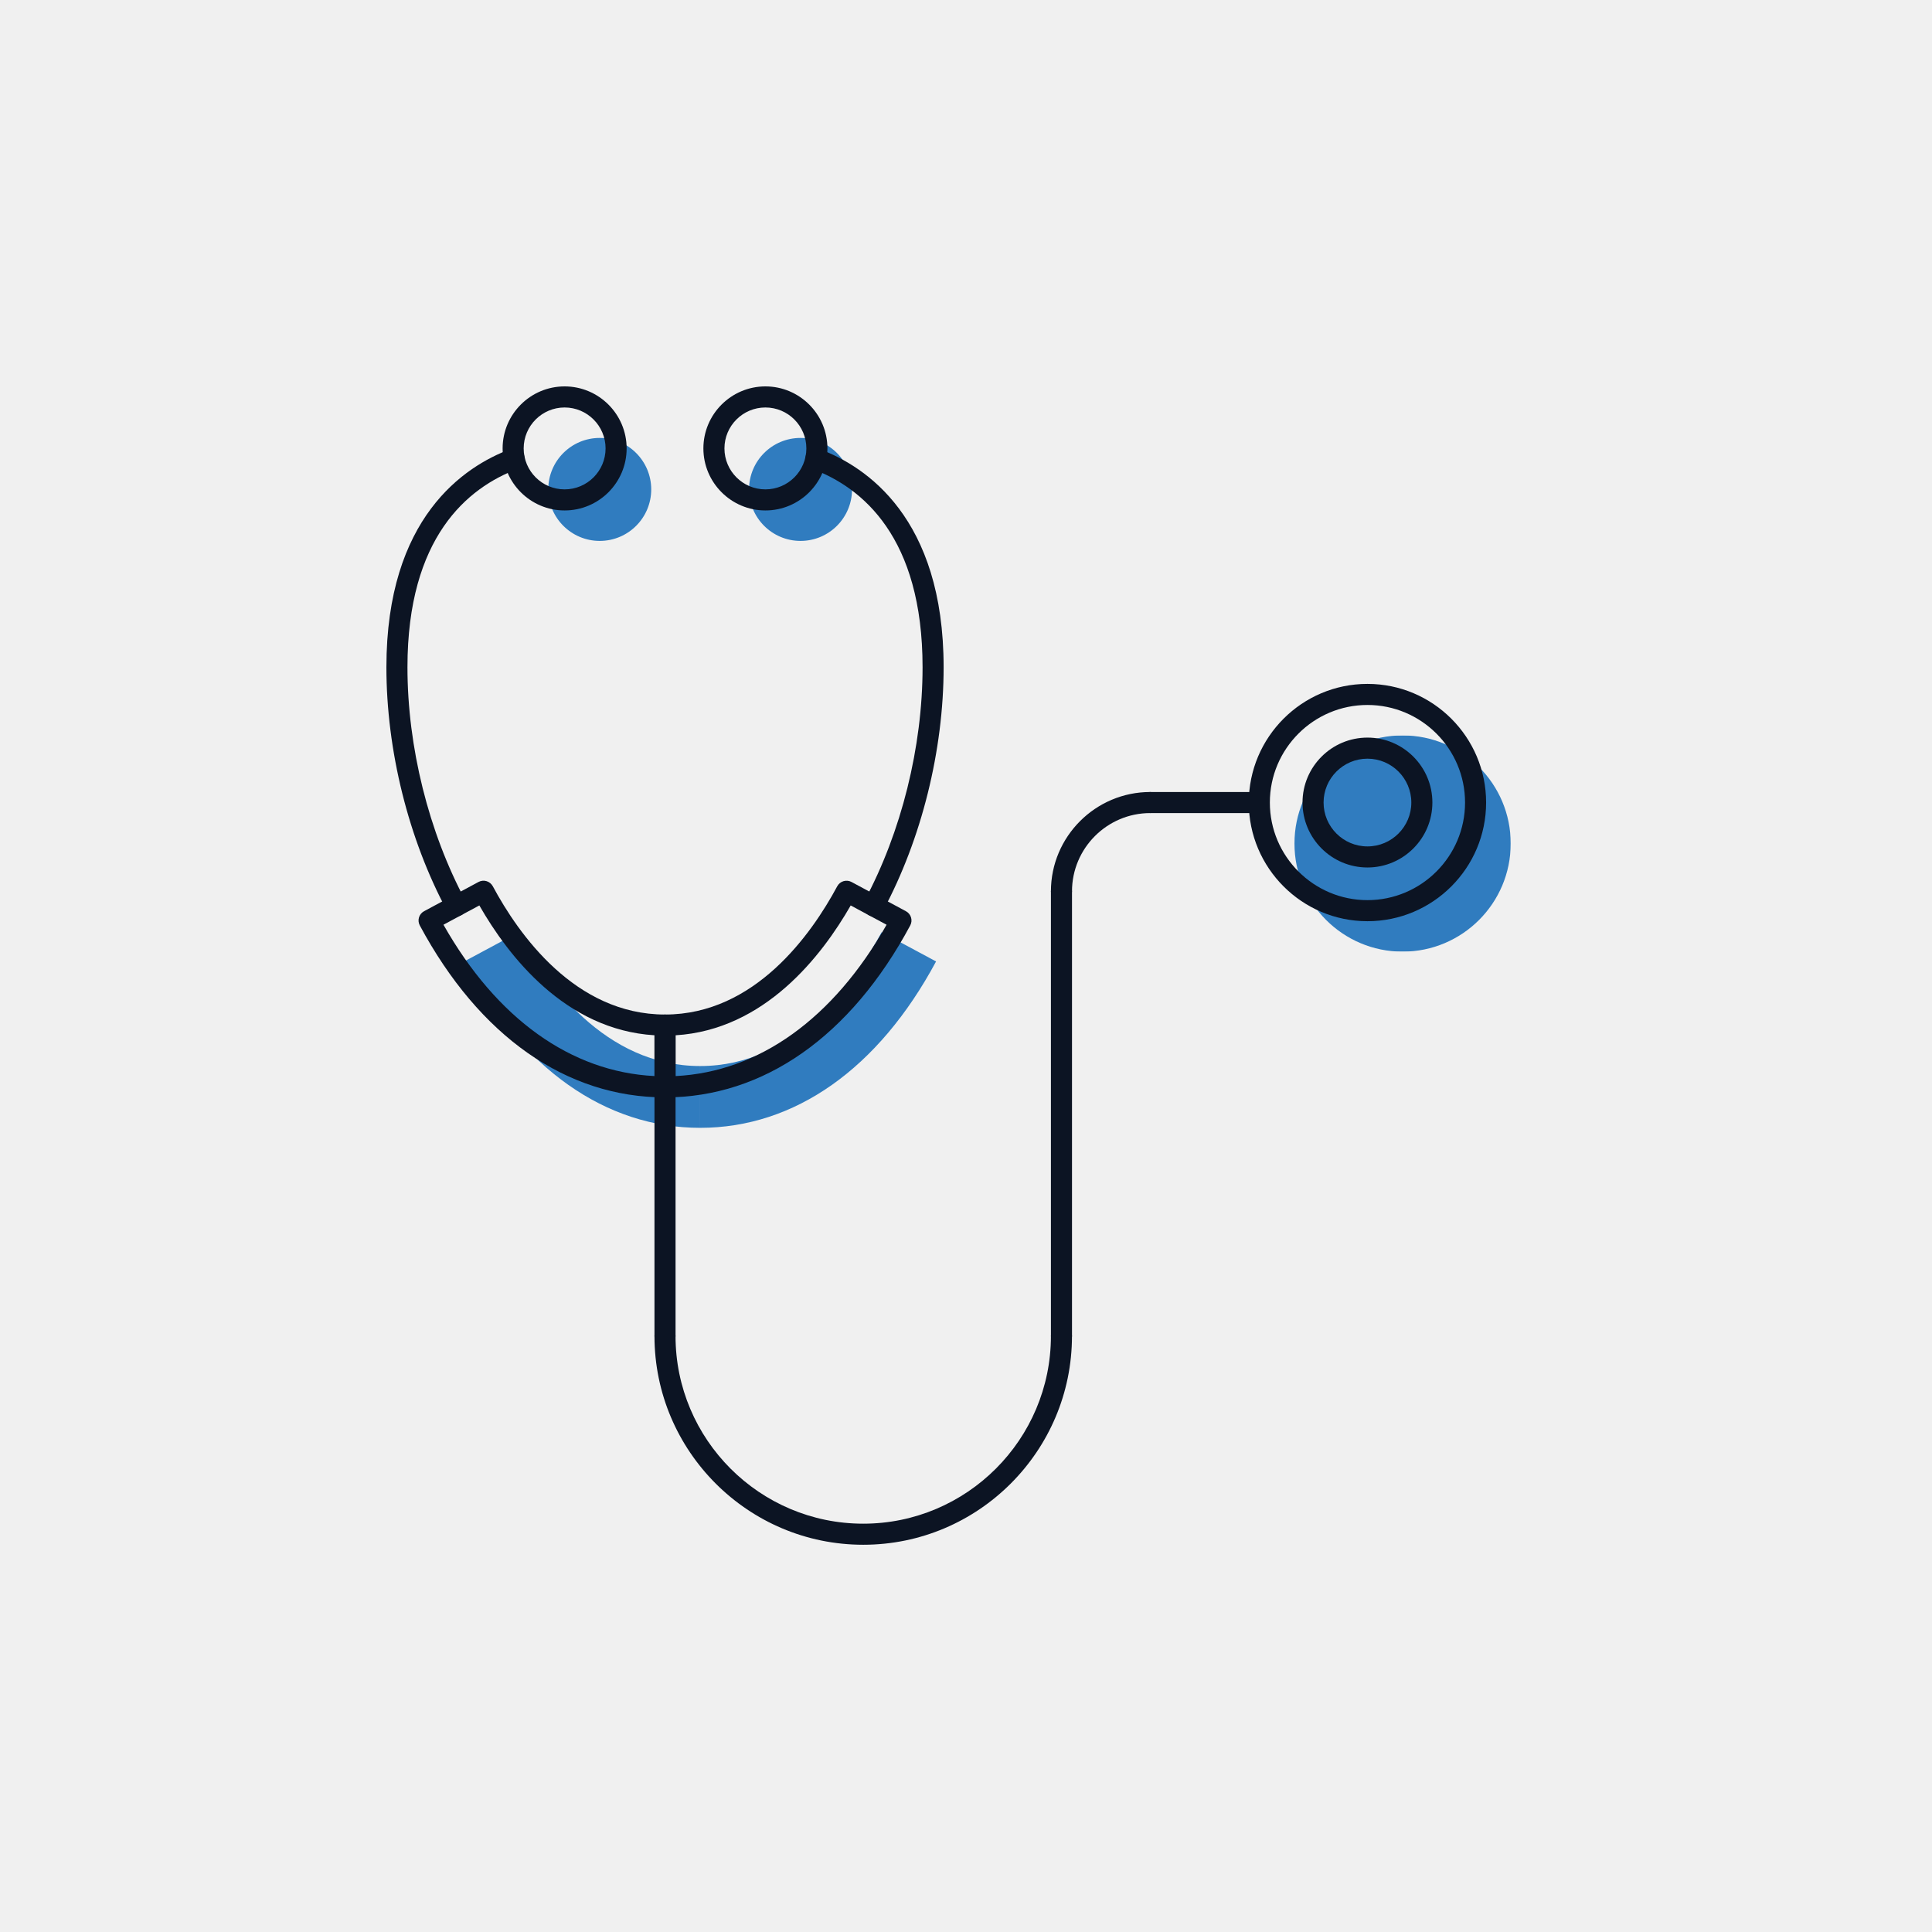
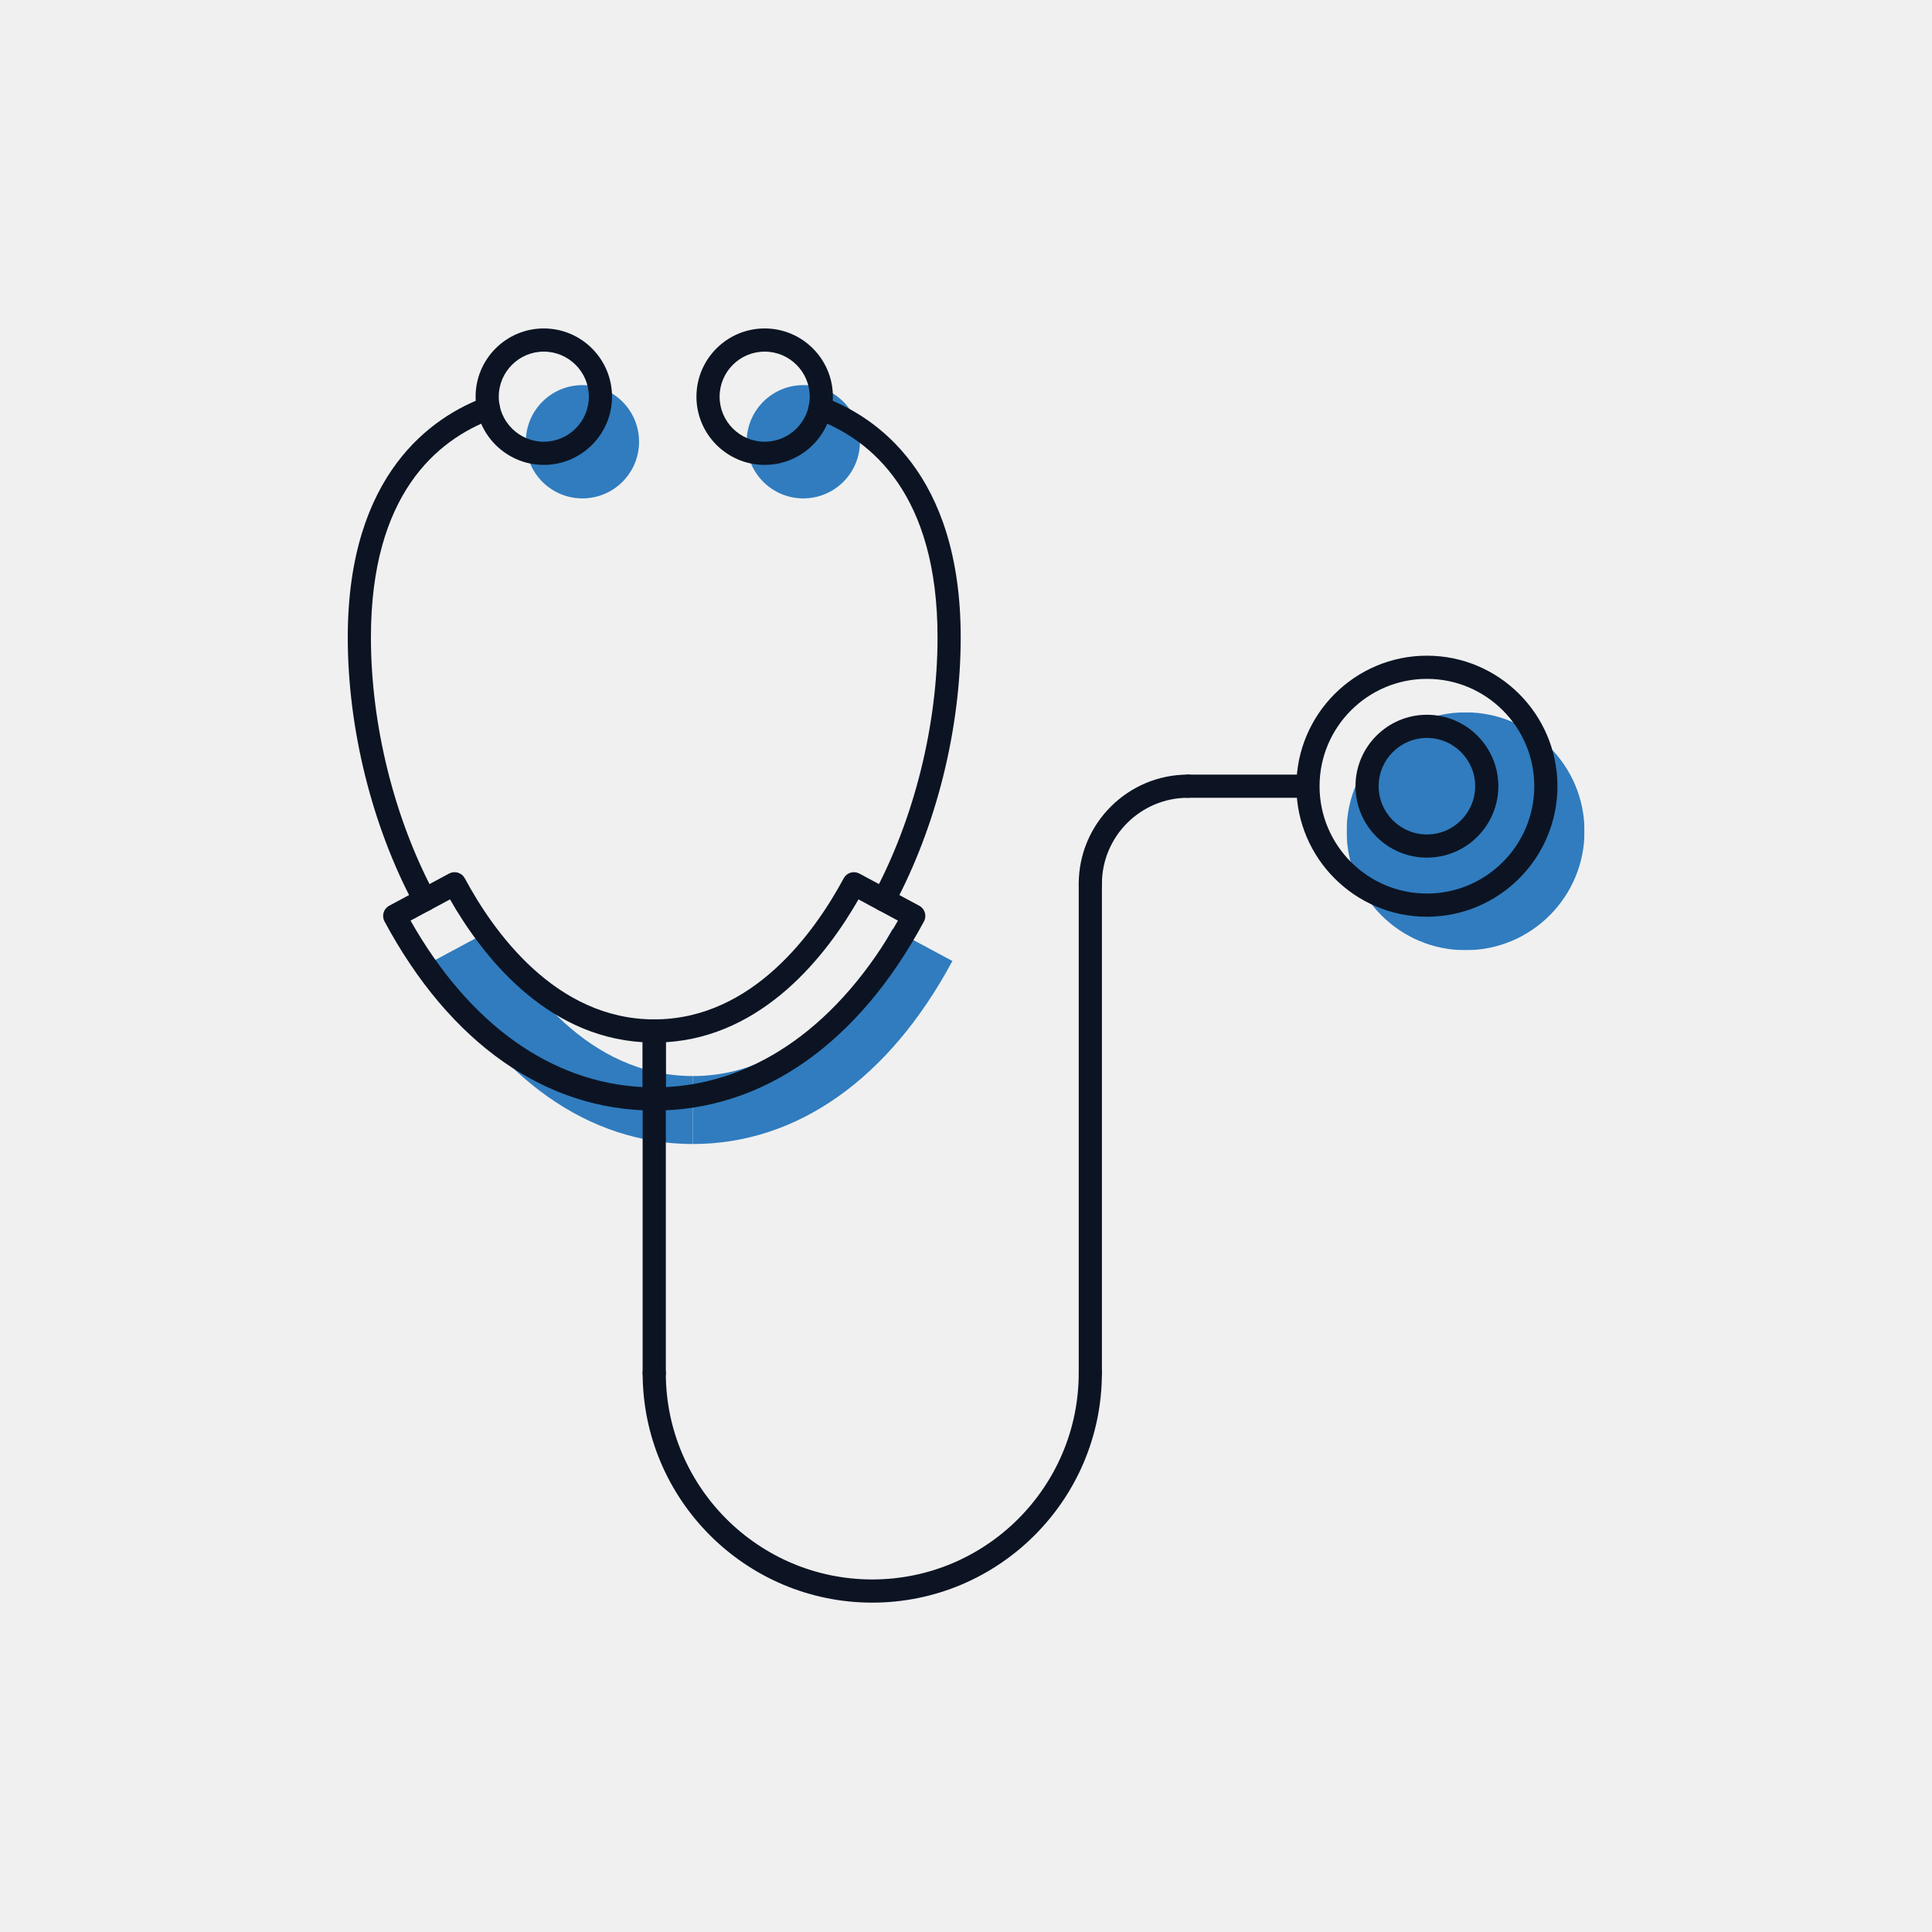
- <svg xmlns="http://www.w3.org/2000/svg" xmlns:xlink="http://www.w3.org/1999/xlink" width="110px" height="110px" viewBox="0 0 110 110" version="1.1">
+ <svg xmlns="http://www.w3.org/2000/svg" xmlns:xlink="http://www.w3.org/1999/xlink" width="100px" height="100px" viewBox="0 0 100 100" version="1.1">
  <defs>
    <polygon id="path-1" points="13.013 13.231 13.013 0.919 0.701 0.919 0.701 13.231 13.013 13.231" />
  </defs>
  <g id="Welcome" stroke="none" stroke-width="1" fill="none" fill-rule="evenodd">
-     <g id="Artboard-Copy-33">
-       <g id="Page-1" transform="translate(22, 22)">
+     <g id="Artboard-Copy-60">
+       <g id="Page-1-Copy" transform="translate(18, 17)">
        <path d="M15.078,5.865 C15.078,4.246 13.766,2.934 12.146,2.934 C10.528,2.934 9.216,4.246 9.216,5.865 C9.216,7.484 10.528,8.797 12.146,8.797 C13.766,8.797 15.078,7.484 15.078,5.865" id="Fill-1" fill="#307CBF" />
        <path d="M17.863,42.214 C12.48,42.214 7.709,38.85 4.43,32.741 L7.529,31.077 C9.056,33.923 12.43,38.696 17.863,38.696 L17.863,42.214 Z" id="Fill-3" fill="#307CBF" />
        <path d="M20.648,5.865 C20.648,4.246 21.959,2.934 23.579,2.934 C25.198,2.934 26.511,4.246 26.511,5.865 C26.511,7.484 25.198,8.797 23.579,8.797 C21.959,8.797 20.648,7.484 20.648,5.865" id="Fill-5" fill="#307CBF" />
        <path d="M17.863,42.214 C23.246,42.214 28.016,38.85 31.296,32.741 L28.197,31.077 C26.669,33.923 23.296,38.696 17.863,38.696 L17.863,42.214 Z" id="Fill-7" fill="#307CBF" />
        <g id="Group-11" transform="translate(51, 18.9521)">
          <mask id="mask-2" fill="white">
            <use xlink:href="#path-1" />
          </mask>
          <g id="Clip-10" />
          <path d="M13.014,7.075 C13.014,3.675 10.257,0.919 6.858,0.919 C3.457,0.919 0.701,3.675 0.701,7.075 C0.701,10.475 3.457,13.231 6.858,13.231 C10.257,13.231 13.014,10.475 13.014,7.075" id="Fill-9" fill="#307CBF" mask="url(#mask-2)" />
        </g>
        <path d="M60.955,26.027 C60.955,24.316 59.568,22.929 57.857,22.929 C56.146,22.929 54.76,24.316 54.76,26.027 C54.76,27.737 56.146,29.124 57.857,29.124 C59.568,29.124 60.955,27.737 60.955,26.027" id="Fill-12" fill="#307CBF" />
        <path d="M10.146,1.2 C8.861,1.2 7.816,2.246 7.816,3.531 C7.816,4.817 8.861,5.863 10.146,5.863 C11.432,5.863 12.479,4.817 12.479,3.531 C12.479,2.246 11.432,1.2 10.146,1.2 M10.146,7.063 C8.2,7.063 6.617,5.478 6.617,3.531 C6.617,1.584 8.2,0 10.146,0 C12.094,0 13.678,1.584 13.678,3.531 C13.678,5.478 12.094,7.063 10.146,7.063" id="Fill-14" fill="#0C1423" />
        <path d="M3.981,30.177 C3.766,30.177 3.56,30.062 3.452,29.861 C1.257,25.774 0,20.718 0,15.99 C0,7.475 4.427,4.552 7.066,3.569 C7.381,3.453 7.723,3.611 7.838,3.921 C7.954,4.232 7.796,4.577 7.486,4.693 C4.618,5.762 1.199,8.59 1.199,15.99 C1.199,20.526 2.406,25.375 4.508,29.293 C4.666,29.585 4.556,29.949 4.264,30.106 C4.173,30.154 4.077,30.177 3.981,30.177" id="Fill-16" fill="#0C1423" />
        <path d="M3.249,30.65 C6.277,35.998 10.509,39.031 15.264,39.266 L15.264,36.944 C10.189,36.634 6.937,32.43 5.292,29.552 L3.249,30.65 Z M15.863,40.481 C10.248,40.481 5.29,37.004 1.902,30.692 C1.745,30.4 1.854,30.037 2.146,29.88 L5.245,28.215 C5.385,28.14 5.551,28.123 5.702,28.169 C5.854,28.215 5.982,28.32 6.058,28.46 C7.521,31.188 10.741,35.763 15.863,35.763 C16.194,35.763 16.463,36.031 16.463,36.363 L16.463,39.881 C16.463,40.213 16.194,40.481 15.863,40.481 L15.863,40.481 Z" id="Fill-18" fill="#0C1423" />
        <path d="M21.579,1.2 C20.293,1.2 19.247,2.246 19.247,3.531 C19.247,4.817 20.293,5.863 21.579,5.863 C22.865,5.863 23.911,4.817 23.911,3.531 C23.911,2.246 22.865,1.2 21.579,1.2 M21.579,7.063 C19.632,7.063 18.048,5.478 18.048,3.531 C18.048,1.584 19.632,0 21.579,0 C23.526,0 25.11,1.584 25.11,3.531 C25.11,5.478 23.526,7.063 21.579,7.063" id="Fill-20" fill="#0C1423" />
        <path d="M27.745,30.177 C27.649,30.177 27.553,30.154 27.462,30.106 C27.17,29.949 27.06,29.585 27.218,29.293 C29.32,25.375 30.527,20.526 30.527,15.99 C30.527,8.591 27.107,5.762 24.239,4.693 C23.929,4.577 23.771,4.232 23.887,3.921 C24.002,3.611 24.349,3.453 24.659,3.569 C27.299,4.552 31.726,7.475 31.726,15.99 C31.726,20.718 30.469,25.774 28.274,29.861 C28.166,30.062 27.959,30.177 27.745,30.177" id="Fill-22" fill="#0C1423" />
        <path d="M16.463,36.945 L16.463,39.267 C21.216,39.031 25.448,35.998 28.478,30.651 L26.435,29.553 C24.789,32.43 21.535,36.634 16.463,36.945 M15.863,40.482 C15.532,40.482 15.264,40.213 15.264,39.882 L15.264,36.363 C15.264,36.032 15.532,35.763 15.863,35.763 C20.983,35.763 24.204,31.188 25.669,28.461 C25.744,28.32 25.872,28.216 26.025,28.17 C26.179,28.124 26.342,28.141 26.482,28.216 L29.58,29.881 C29.872,30.037 29.982,30.401 29.824,30.693 C26.436,37.005 21.478,40.482 15.863,40.482" id="Fill-24" fill="#0C1423" />
        <path d="M27.149,65.952 C20.595,65.952 15.263,60.62 15.263,54.066 C15.263,53.735 15.532,53.466 15.863,53.466 C16.194,53.466 16.462,53.735 16.462,54.066 C16.462,59.958 21.256,64.752 27.149,64.752 C33.041,64.752 37.835,59.958 37.835,54.066 C37.835,53.735 38.103,53.466 38.434,53.466 C38.765,53.466 39.034,53.735 39.034,54.066 C39.034,60.62 33.703,65.952 27.149,65.952" id="Fill-26" fill="#0C1423" />
        <path d="M15.863,54.666 C15.532,54.666 15.263,54.398 15.263,54.066 L15.263,39.882 C15.263,39.55 15.532,39.282 15.863,39.282 C16.194,39.282 16.463,39.55 16.463,39.882 L16.463,54.066 C16.463,54.398 16.194,54.666 15.863,54.666" id="Fill-28" fill="#0C1423" />
        <path d="M38.435,29.35 C38.104,29.35 37.835,29.081 37.835,28.75 C37.835,25.631 40.372,23.093 43.492,23.093 C43.823,23.093 44.091,23.362 44.091,23.693 C44.091,24.025 43.823,24.293 43.492,24.293 C41.035,24.293 39.035,26.292 39.035,28.75 C39.035,29.081 38.766,29.35 38.435,29.35" id="Fill-30" fill="#0C1423" />
        <path d="M38.435,54.666 C38.104,54.666 37.835,54.398 37.835,54.066 L37.835,28.75 C37.835,28.419 38.104,28.149 38.435,28.149 C38.766,28.149 39.035,28.419 39.035,28.75 L39.035,54.066 C39.035,54.398 38.766,54.666 38.435,54.666" id="Fill-32" fill="#0C1423" />
        <path d="M49.135,24.293 L43.491,24.293 C43.16,24.293 42.892,24.024 42.892,23.693 C42.892,23.361 43.16,23.093 43.491,23.093 L49.135,23.093 C49.466,23.093 49.735,23.361 49.735,23.693 C49.735,24.024 49.466,24.293 49.135,24.293" id="Fill-34" fill="#0C1423" />
        <path d="M55.857,18.138 C52.794,18.138 50.3,20.63 50.3,23.694 C50.3,26.758 52.794,29.25 55.857,29.25 C58.92,29.25 61.414,26.758 61.414,23.694 C61.414,20.63 58.92,18.138 55.857,18.138 M55.857,30.45 C52.131,30.45 49.101,27.419 49.101,23.694 C49.101,19.969 52.131,16.938 55.857,16.938 C59.583,16.938 62.613,19.969 62.613,23.694 C62.613,27.419 59.583,30.45 55.857,30.45" id="Fill-36" fill="#0C1423" />
        <path d="M55.857,21.196 C54.48,21.196 53.359,22.316 53.359,23.693 C53.359,25.071 54.48,26.191 55.857,26.191 C57.234,26.191 58.355,25.071 58.355,23.693 C58.355,22.316 57.234,21.196 55.857,21.196 M55.857,27.391 C53.818,27.391 52.16,25.732 52.16,23.693 C52.16,21.654 53.818,19.996 55.857,19.996 C57.896,19.996 59.554,21.654 59.554,23.693 C59.554,25.732 57.896,27.391 55.857,27.391" id="Fill-38" fill="#0C1423" />
      </g>
    </g>
  </g>
</svg>
